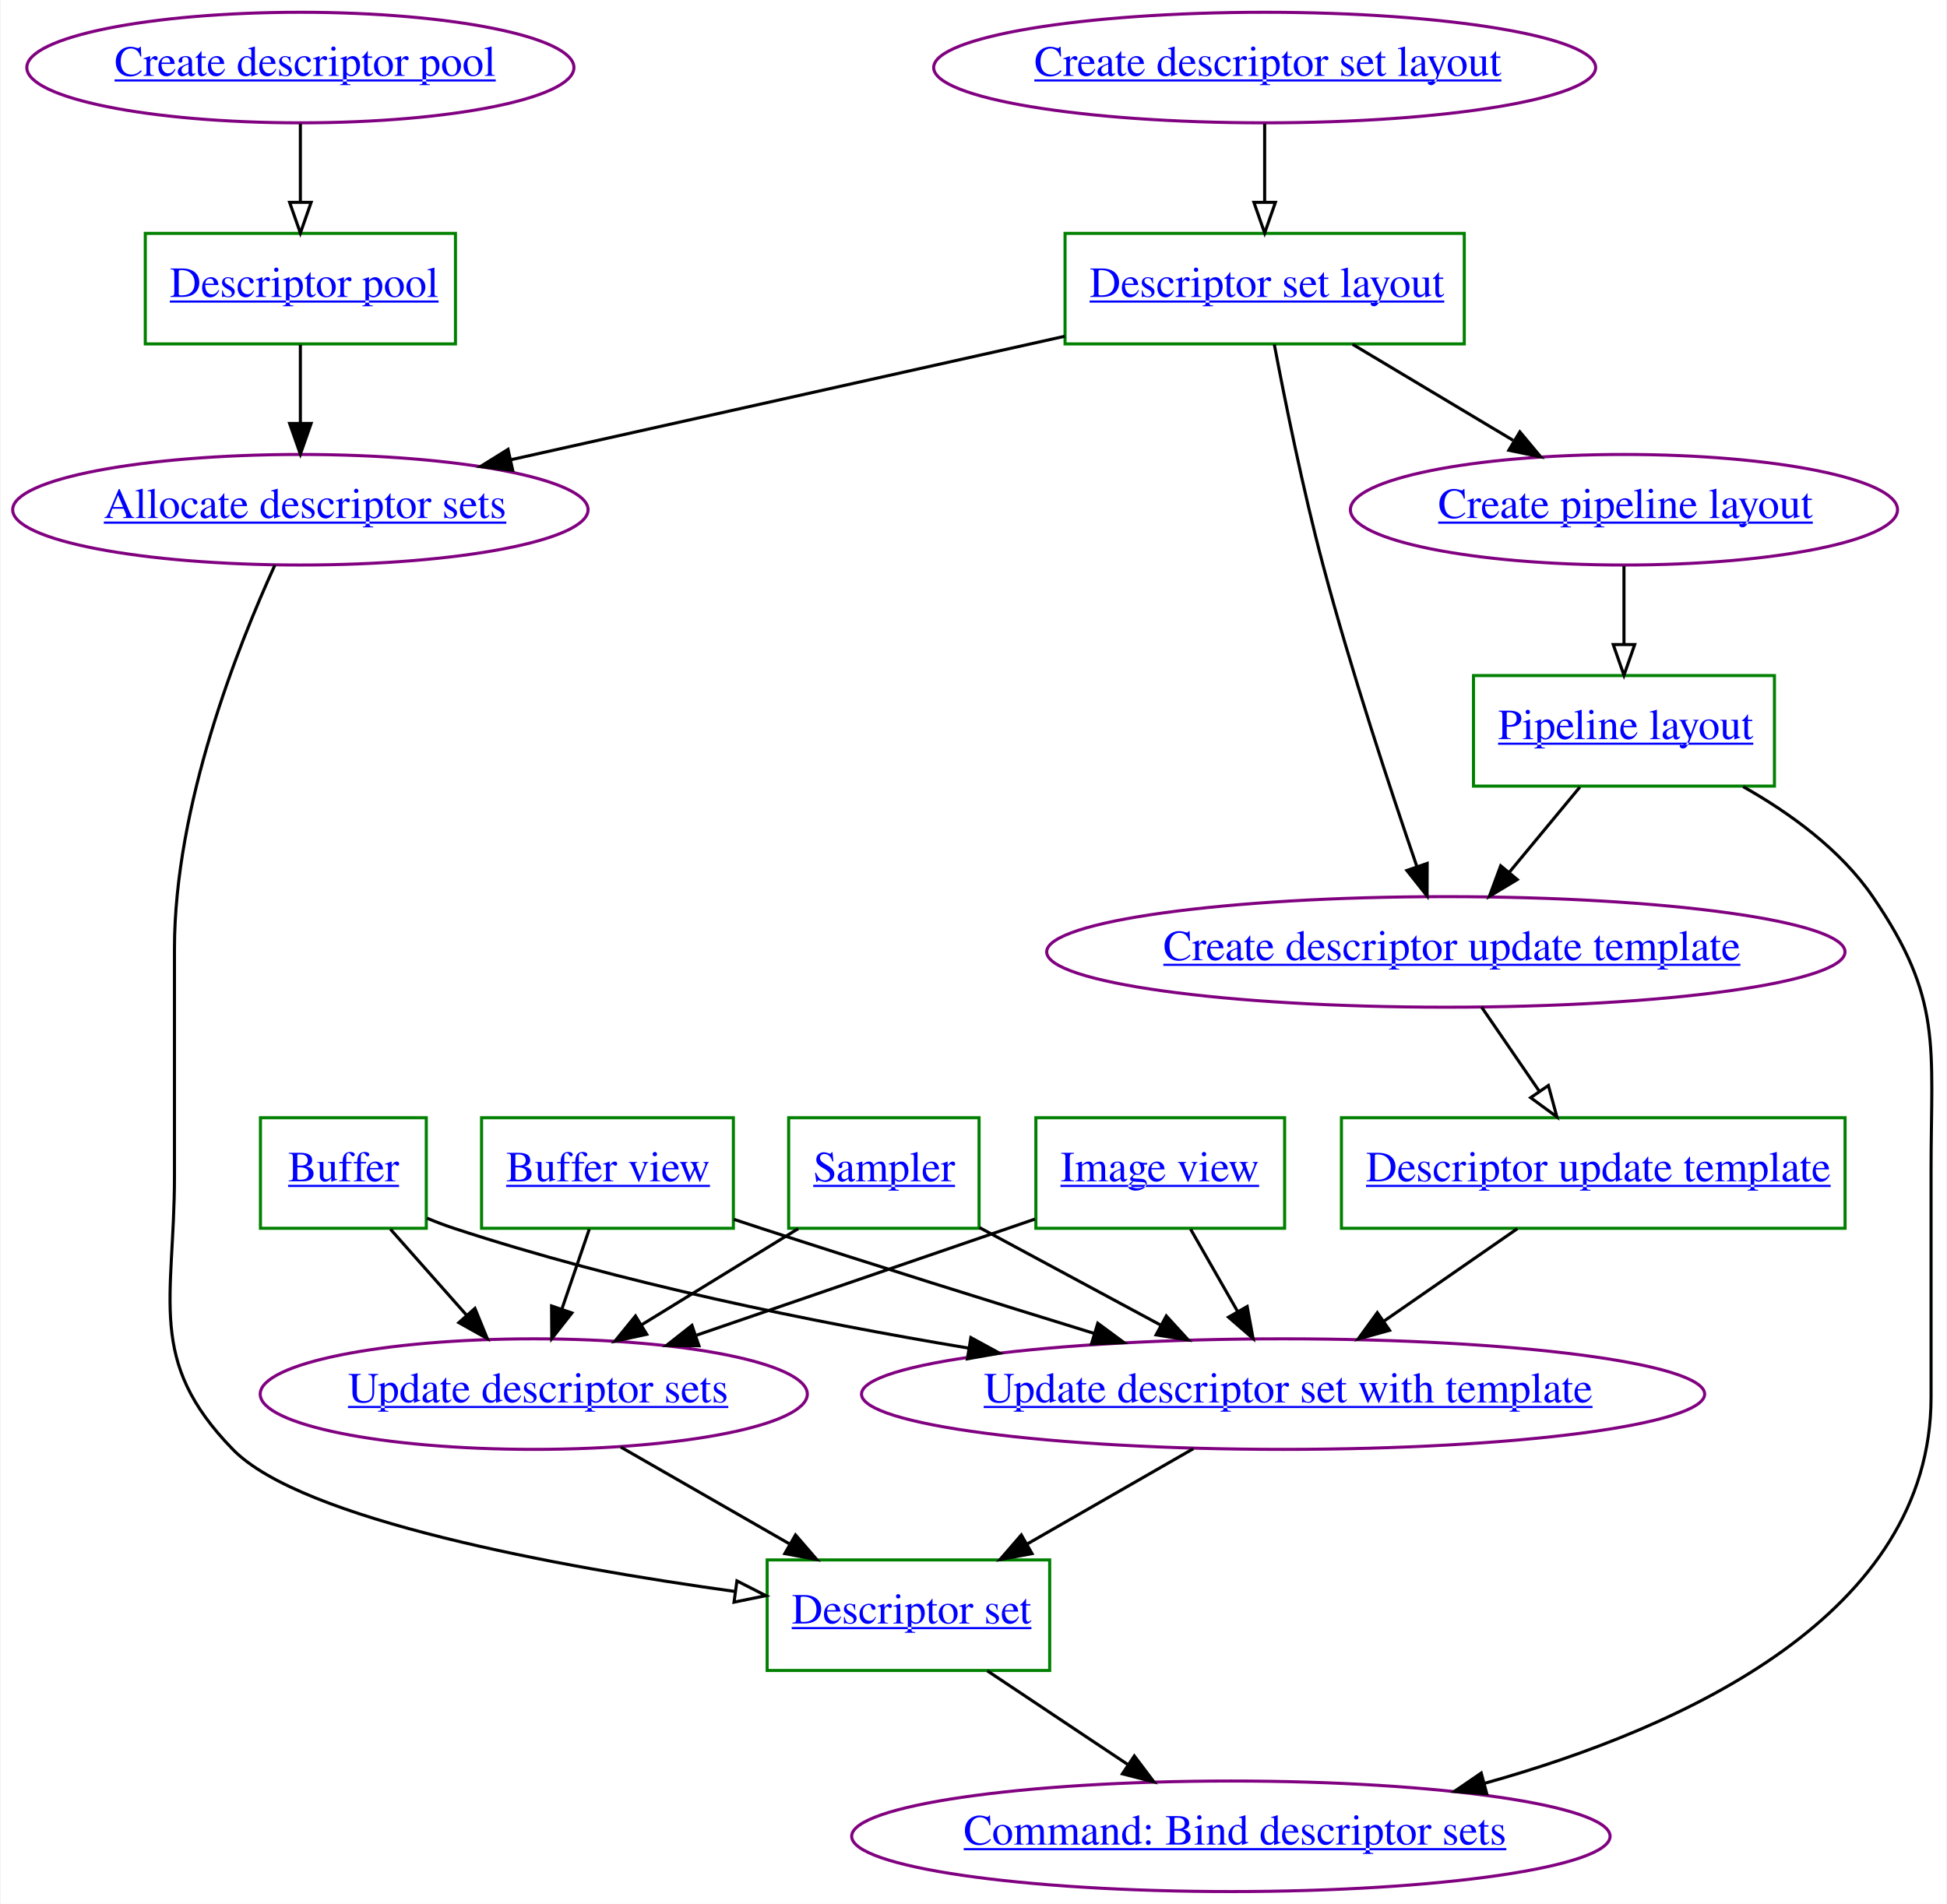
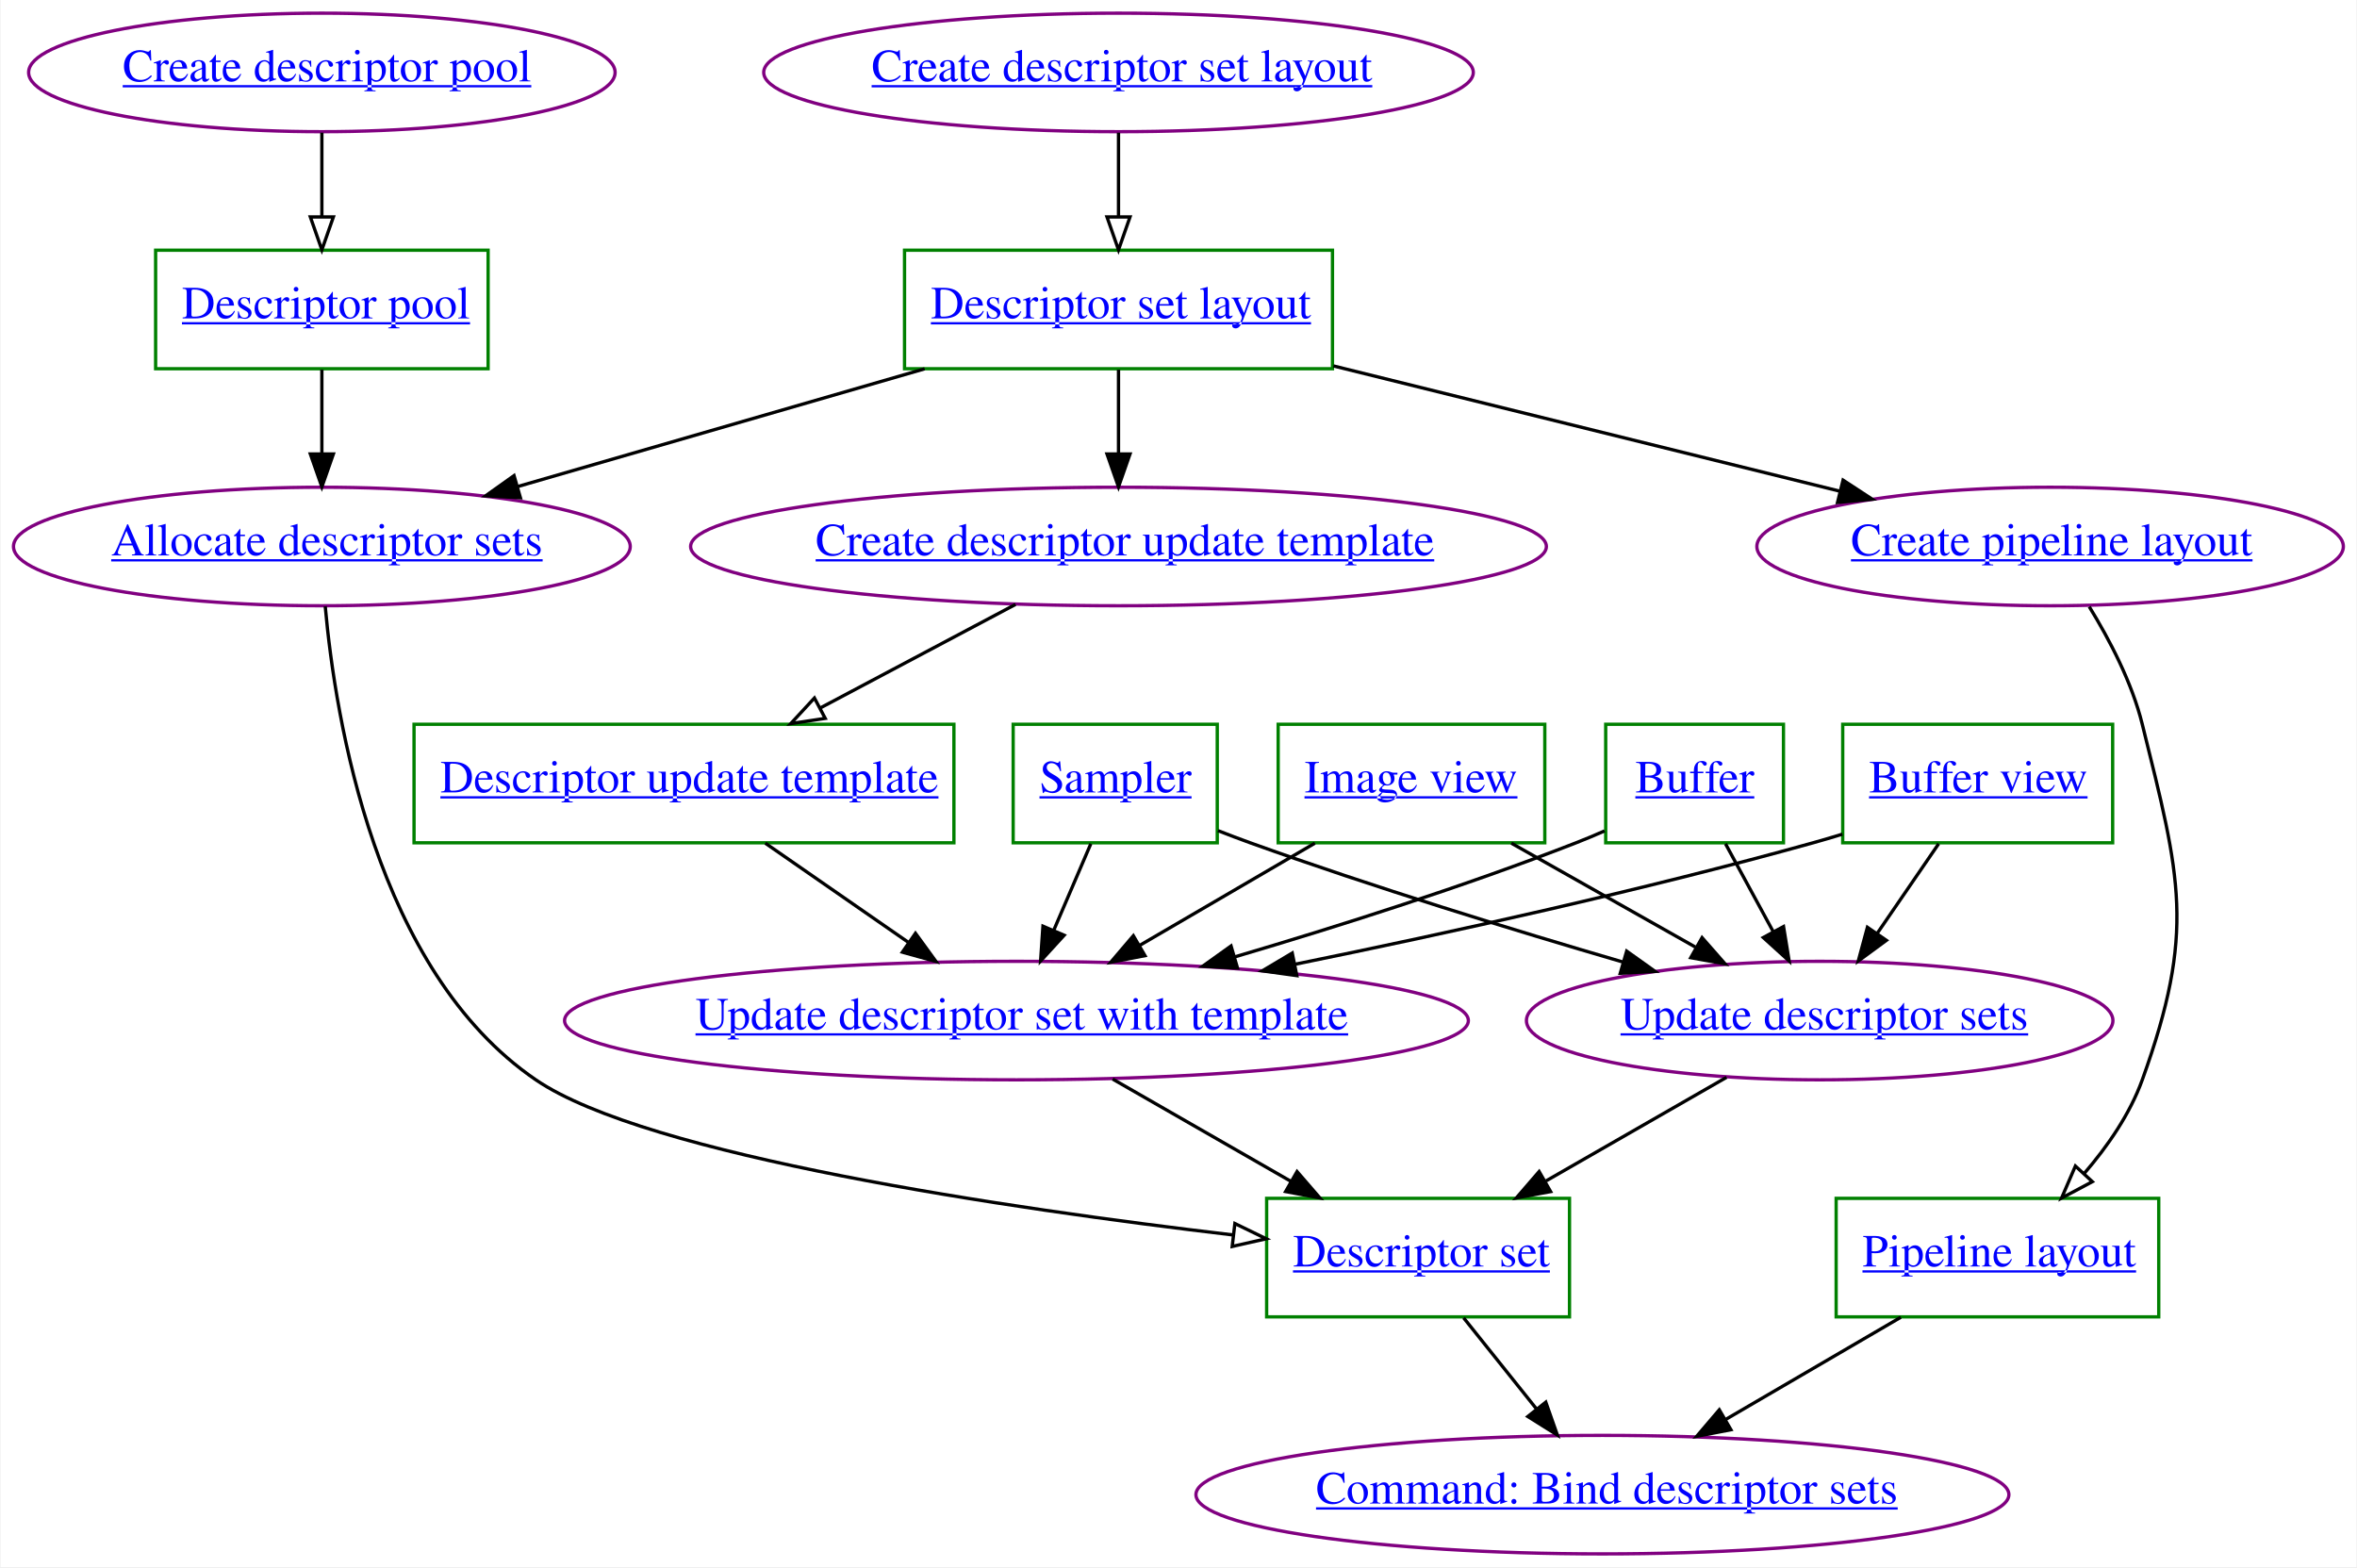
- <svg xmlns="http://www.w3.org/2000/svg" xmlns:xlink="http://www.w3.org/1999/xlink" width="634pt" height="620pt" viewBox="0.00 0.00 633.56 620.00">
-   <g id="graph0" class="graph" transform="scale(1 1) rotate(0) translate(4 616)">
-     <polygon fill="white" stroke="transparent" points="-4,4 -4,-616 629.56,-616 629.56,4 -4,4" />
+ <svg xmlns="http://www.w3.org/2000/svg" xmlns:xlink="http://www.w3.org/1999/xlink" width="716pt" height="476pt" viewBox="0.00 0.00 715.63 476.00">
+   <g id="graph0" class="graph" transform="scale(1 1) rotate(0) translate(4 472)">
+     <polygon fill="white" stroke="transparent" points="-4,4 -4,-472 711.63,-472 711.63,4 -4,4" />
    <g id="node1" class="node">
      <g id="a_node1">
        <a xlink:href="https://www.khronos.org/registry/vulkan/specs/1.2-extensions/man/html/VkDescriptorSet.html" xlink:title="VkDescriptorSet">
-           <polygon fill="none" stroke="green" points="337.59,-108 245.59,-108 245.59,-72 337.59,-72 337.59,-108" />
-           <text text-anchor="start" x="253.59" y="-87.3" font-family="Times,serif" text-decoration="underline" font-size="14.00" fill="blue">Descriptor set</text>
+           <polygon fill="none" stroke="green" points="472.59,-108 380.59,-108 380.59,-72 472.59,-72 472.59,-108" />
+           <text text-anchor="start" x="388.59" y="-87.3" font-family="Times,serif" text-decoration="underline" font-size="14.00" fill="blue">Descriptor set</text>
        </a>
      </g>
    </g>
    <g id="node17" class="node">
      <g id="a_node17">
        <a xlink:href="https://www.khronos.org/registry/vulkan/specs/1.2-extensions/man/html/vkCmdBindDescriptorSets.html" xlink:title="vkCmdBindDescriptorSets()">
-           <ellipse fill="none" stroke="purple" cx="396.59" cy="-18" rx="123.48" ry="18" />
-           <text text-anchor="start" x="309.59" y="-15.3" font-family="Times,serif" text-decoration="underline" font-size="14.00" fill="blue">Command: Bind descriptor sets</text>
-         </a>
-       </g>
-     </g>
-     <g id="edge23" class="edge">
-       <path fill="none" stroke="black" d="M317.28,-71.88C331.08,-62.67 348.27,-51.22 363.11,-41.32" />
-       <polygon fill="black" stroke="black" points="365.15,-44.16 371.53,-35.71 361.27,-38.34 365.15,-44.16" />
+           <ellipse fill="none" stroke="purple" cx="482.59" cy="-18" rx="123.48" ry="18" />
+           <text text-anchor="start" x="395.59" y="-15.3" font-family="Times,serif" text-decoration="underline" font-size="14.00" fill="blue">Command: Bind descriptor sets</text>
+         </a>
+       </g>
+     </g>
+     <g id="edge22" class="edge">
+       <path fill="none" stroke="black" d="M440.43,-71.7C447.08,-63.39 455.17,-53.28 462.48,-44.14" />
+       <polygon fill="black" stroke="black" points="465.39,-46.1 468.91,-36.1 459.93,-41.73 465.39,-46.1" />
    </g>
    <g id="node2" class="node">
      <g id="a_node2">
        <a xlink:href="https://www.khronos.org/registry/vulkan/specs/1.2-extensions/man/html/VkDescriptorPool.html" xlink:title="VkDescriptorPool">
-           <polygon fill="none" stroke="green" points="144.09,-540 43.09,-540 43.09,-504 144.09,-504 144.09,-540" />
-           <text text-anchor="start" x="51.09" y="-519.3" font-family="Times,serif" text-decoration="underline" font-size="14.00" fill="blue">Descriptor pool</text>
+           <polygon fill="none" stroke="green" points="144.09,-396 43.09,-396 43.09,-360 144.09,-360 144.09,-396" />
+           <text text-anchor="start" x="51.09" y="-375.3" font-family="Times,serif" text-decoration="underline" font-size="14.00" fill="blue">Descriptor pool</text>
        </a>
      </g>
    </g>
    <g id="node11" class="node">
      <g id="a_node11">
        <a xlink:href="https://www.khronos.org/registry/vulkan/specs/1.2-extensions/man/html/vkAllocateDescriptorSets.html" xlink:title="vkAllocateDescriptorSets()">
-           <ellipse fill="none" stroke="purple" cx="93.59" cy="-450" rx="93.68" ry="18" />
-           <text text-anchor="start" x="29.59" y="-447.3" font-family="Times,serif" text-decoration="underline" font-size="14.00" fill="blue">Allocate descriptor sets</text>
+           <ellipse fill="none" stroke="purple" cx="93.59" cy="-306" rx="93.68" ry="18" />
+           <text text-anchor="start" x="29.59" y="-303.3" font-family="Times,serif" text-decoration="underline" font-size="14.00" fill="blue">Allocate descriptor sets</text>
        </a>
      </g>
    </g>
    <g id="edge2" class="edge">
-       <path fill="none" stroke="black" d="M93.59,-503.7C93.59,-495.98 93.59,-486.71 93.59,-478.11" />
-       <polygon fill="black" stroke="black" points="97.09,-478.1 93.59,-468.1 90.09,-478.1 97.09,-478.1" />
+       <path fill="none" stroke="black" d="M93.59,-359.7C93.59,-351.98 93.59,-342.71 93.59,-334.11" />
+       <polygon fill="black" stroke="black" points="97.09,-334.1 93.59,-324.1 90.09,-334.1 97.09,-334.1" />
    </g>
    <g id="node3" class="node">
      <g id="a_node3">
        <a xlink:href="https://www.khronos.org/registry/vulkan/specs/1.2-extensions/man/html/VkDescriptorSetLayout.html" xlink:title="VkDescriptorSetLayout">
-           <polygon fill="none" stroke="green" points="472.59,-540 342.59,-540 342.59,-504 472.59,-504 472.59,-540" />
-           <text text-anchor="start" x="350.59" y="-519.3" font-family="Times,serif" text-decoration="underline" font-size="14.00" fill="blue">Descriptor set layout</text>
+           <polygon fill="none" stroke="green" points="400.59,-396 270.59,-396 270.59,-360 400.59,-360 400.59,-396" />
+           <text text-anchor="start" x="278.59" y="-375.3" font-family="Times,serif" text-decoration="underline" font-size="14.00" fill="blue">Descriptor set layout</text>
        </a>
      </g>
    </g>
    <g id="edge4" class="edge">
-       <path fill="none" stroke="black" d="M342.53,-506.5C289.77,-494.73 215.62,-478.2 161.98,-466.25" />
-       <polygon fill="black" stroke="black" points="162.74,-462.83 152.22,-464.07 161.21,-469.66 162.74,-462.83" />
+       <path fill="none" stroke="black" d="M276.7,-359.97C239.2,-349.12 190.78,-335.11 153.15,-324.23" />
+       <polygon fill="black" stroke="black" points="153.91,-320.8 143.33,-321.39 151.97,-327.53 153.91,-320.8" />
    </g>
    <g id="node15" class="node">
      <g id="a_node15">
        <a xlink:href="https://www.khronos.org/registry/vulkan/specs/1.2-extensions/man/html/vkCreatePipelineLayout.html" xlink:title="vkCreatePipelineLayout()">
-           <ellipse fill="none" stroke="purple" cx="524.59" cy="-450" rx="89.08" ry="18" />
-           <text text-anchor="start" x="464.09" y="-447.3" font-family="Times,serif" text-decoration="underline" font-size="14.00" fill="blue">Create pipeline layout</text>
-         </a>
-       </g>
-     </g>
-     <g id="edge20" class="edge">
-       <path fill="none" stroke="black" d="M436.21,-503.88C451.97,-494.45 471.67,-482.66 488.48,-472.61" />
-       <polygon fill="black" stroke="black" points="490.69,-475.36 497.47,-467.23 487.09,-469.36 490.69,-475.36" />
+           <ellipse fill="none" stroke="purple" cx="618.59" cy="-306" rx="89.08" ry="18" />
+           <text text-anchor="start" x="558.09" y="-303.3" font-family="Times,serif" text-decoration="underline" font-size="14.00" fill="blue">Create pipeline layout</text>
+         </a>
+       </g>
+     </g>
+     <g id="edge19" class="edge">
+       <path fill="none" stroke="black" d="M400.87,-360.85C447.1,-349.42 508.81,-334.15 554.72,-322.8" />
+       <polygon fill="black" stroke="black" points="555.69,-326.16 564.56,-320.36 554.01,-319.37 555.69,-326.16" />
    </g>
    <g id="node16" class="node">
      <g id="a_node16">
        <a xlink:href="https://www.khronos.org/registry/vulkan/specs/1.2-extensions/man/html/vkCreateDescriptorUpdateTemplate.html" xlink:title="vkCreateDescriptorUpdateTemplate()">
-           <ellipse fill="none" stroke="purple" cx="466.59" cy="-306" rx="129.98" ry="18" />
-           <text text-anchor="start" x="374.59" y="-303.3" font-family="Times,serif" text-decoration="underline" font-size="14.00" fill="blue">Create descriptor update template</text>
+           <ellipse fill="none" stroke="purple" cx="335.59" cy="-306" rx="129.98" ry="18" />
+           <text text-anchor="start" x="243.59" y="-303.3" font-family="Times,serif" text-decoration="underline" font-size="14.00" fill="blue">Create descriptor update template</text>
        </a>
      </g>
    </g>
    <g id="edge15" class="edge">
-       <path fill="none" stroke="black" d="M410.73,-503.82C414.15,-485.8 420.01,-456.73 426.59,-432 435.7,-397.75 448.51,-358.96 457.16,-333.8" />
-       <polygon fill="black" stroke="black" points="460.51,-334.82 460.48,-324.23 453.9,-332.53 460.51,-334.82" />
+       <path fill="none" stroke="black" d="M335.59,-359.7C335.59,-351.98 335.59,-342.71 335.59,-334.11" />
+       <polygon fill="black" stroke="black" points="339.09,-334.1 335.59,-324.1 332.09,-334.1 339.09,-334.1" />
    </g>
    <g id="node4" class="node">
      <g id="a_node4">
        <a xlink:href="https://www.khronos.org/registry/vulkan/specs/1.2-extensions/man/html/VkPipelineLayout.html" xlink:title="VkPipelineLayout">
-           <polygon fill="none" stroke="green" points="573.59,-396 475.59,-396 475.59,-360 573.59,-360 573.59,-396" />
-           <text text-anchor="start" x="483.59" y="-375.3" font-family="Times,serif" text-decoration="underline" font-size="14.00" fill="blue">Pipeline layout</text>
-         </a>
-       </g>
-     </g>
-     <g id="edge16" class="edge">
-       <path fill="none" stroke="black" d="M510.25,-359.7C503.3,-351.3 494.82,-341.07 487.19,-331.86" />
-       <polygon fill="black" stroke="black" points="489.84,-329.57 480.76,-324.1 484.45,-334.04 489.84,-329.57" />
-     </g>
-     <g id="edge22" class="edge">
-       <path fill="none" stroke="black" d="M563.38,-359.83C578.72,-351.18 595.14,-339.25 605.59,-324 628.46,-290.64 624.59,-275.45 624.59,-235 624.59,-235 624.59,-235 624.59,-161 624.59,-90.25 544.52,-53.49 479.28,-35.27" />
-       <polygon fill="black" stroke="black" points="479.92,-31.82 469.36,-32.61 478.11,-38.59 479.92,-31.82" />
+           <polygon fill="none" stroke="green" points="651.59,-108 553.59,-108 553.59,-72 651.59,-72 651.59,-108" />
+           <text text-anchor="start" x="561.59" y="-87.3" font-family="Times,serif" text-decoration="underline" font-size="14.00" fill="blue">Pipeline layout</text>
+         </a>
+       </g>
+     </g>
+     <g id="edge21" class="edge">
+       <path fill="none" stroke="black" d="M573.24,-71.88C557.16,-62.5 537.08,-50.79 519.91,-40.77" />
+       <polygon fill="black" stroke="black" points="521.63,-37.72 511.23,-35.71 518.1,-43.77 521.63,-37.72" />
    </g>
    <g id="node5" class="node">
      <g id="a_node5">
        <a xlink:href="https://www.khronos.org/registry/vulkan/specs/1.2-extensions/man/html/VkDescriptorUpdateTemplate.html" xlink:title="VkDescriptorUpdateTemplate">
-           <polygon fill="none" stroke="green" points="596.59,-252 432.59,-252 432.59,-216 596.59,-216 596.59,-252" />
-           <text text-anchor="start" x="440.59" y="-231.3" font-family="Times,serif" text-decoration="underline" font-size="14.00" fill="blue">Descriptor update template</text>
+           <polygon fill="none" stroke="green" points="285.59,-252 121.59,-252 121.59,-216 285.59,-216 285.59,-252" />
+           <text text-anchor="start" x="129.59" y="-231.3" font-family="Times,serif" text-decoration="underline" font-size="14.00" fill="blue">Descriptor update template</text>
        </a>
      </g>
    </g>
    <g id="node14" class="node">
      <g id="a_node14">
        <a xlink:href="https://www.khronos.org/registry/vulkan/specs/1.2-extensions/man/html/vkUpdateDescriptorSetWithTemplate.html" xlink:title="vkUpdateDescriptorSetWithTemplate()">
-           <ellipse fill="none" stroke="purple" cx="413.59" cy="-162" rx="137.28" ry="18" />
-           <text text-anchor="start" x="316.09" y="-159.3" font-family="Times,serif" text-decoration="underline" font-size="14.00" fill="blue">Update descriptor set with template</text>
-         </a>
-       </g>
-     </g>
-     <g id="edge18" class="edge">
-       <path fill="none" stroke="black" d="M489.88,-215.88C476.83,-206.83 460.62,-195.6 446.51,-185.82" />
-       <polygon fill="black" stroke="black" points="448.26,-182.77 438.04,-179.95 444.27,-188.52 448.26,-182.77" />
+           <ellipse fill="none" stroke="purple" cx="304.59" cy="-162" rx="137.28" ry="18" />
+           <text text-anchor="start" x="207.09" y="-159.3" font-family="Times,serif" text-decoration="underline" font-size="14.00" fill="blue">Update descriptor set with template</text>
+         </a>
+       </g>
+     </g>
+     <g id="edge17" class="edge">
+       <path fill="none" stroke="black" d="M228.3,-215.88C241.36,-206.83 257.56,-195.6 271.67,-185.82" />
+       <polygon fill="black" stroke="black" points="273.91,-188.52 280.14,-179.95 269.93,-182.77 273.91,-188.52" />
    </g>
    <g id="node6" class="node">
      <g id="a_node6">
        <a xlink:href="https://www.khronos.org/registry/vulkan/specs/1.2-extensions/man/html/VkBuffer.html" xlink:title="VkBuffer">
-           <polygon fill="none" stroke="green" points="134.59,-252 80.59,-252 80.59,-216 134.59,-216 134.59,-252" />
-           <text text-anchor="start" x="89.59" y="-231.3" font-family="Times,serif" text-decoration="underline" font-size="14.00" fill="blue">Buffer</text>
+           <polygon fill="none" stroke="green" points="537.59,-252 483.59,-252 483.59,-216 537.59,-216 537.59,-252" />
+           <text text-anchor="start" x="492.59" y="-231.3" font-family="Times,serif" text-decoration="underline" font-size="14.00" fill="blue">Buffer</text>
        </a>
      </g>
    </g>
    <g id="node13" class="node">
      <g id="a_node13">
        <a xlink:href="https://www.khronos.org/registry/vulkan/specs/1.2-extensions/man/html/vkUpdateDescriptorSets.html" xlink:title="vkUpdateDescriptorSets()">
-           <ellipse fill="none" stroke="purple" cx="169.59" cy="-162" rx="89.08" ry="18" />
-           <text text-anchor="start" x="109.09" y="-159.3" font-family="Times,serif" text-decoration="underline" font-size="14.00" fill="blue">Update descriptor sets</text>
+           <ellipse fill="none" stroke="purple" cx="548.59" cy="-162" rx="89.08" ry="18" />
+           <text text-anchor="start" x="488.09" y="-159.3" font-family="Times,serif" text-decoration="underline" font-size="14.00" fill="blue">Update descriptor sets</text>
        </a>
      </g>
    </g>
    <g id="edge6" class="edge">
-       <path fill="none" stroke="black" d="M122.92,-215.7C130.35,-207.3 139.41,-197.07 147.57,-187.86" />
-       <polygon fill="black" stroke="black" points="150.43,-189.91 154.44,-180.1 145.19,-185.27 150.43,-189.91" />
+       <path fill="none" stroke="black" d="M519.98,-215.7C524.36,-207.64 529.65,-197.89 534.49,-188.98" />
+       <polygon fill="black" stroke="black" points="537.61,-190.56 539.31,-180.1 531.46,-187.22 537.61,-190.56" />
    </g>
    <g id="edge10" class="edge">
-       <path fill="none" stroke="black" d="M134.82,-219.29C137.74,-218.07 140.7,-216.95 143.59,-216 197.73,-198.21 260.04,-185.49 311.16,-176.98" />
-       <polygon fill="black" stroke="black" points="311.92,-180.4 321.23,-175.33 310.79,-173.49 311.92,-180.4" />
+       <path fill="none" stroke="black" d="M483.25,-219.61C480.35,-218.33 477.43,-217.1 474.59,-216 440.92,-202.87 402.55,-190.68 370.79,-181.31" />
+       <polygon fill="black" stroke="black" points="371.74,-177.94 361.16,-178.5 369.78,-184.66 371.74,-177.94" />
    </g>
    <g id="node7" class="node">
      <g id="a_node7">
        <a xlink:href="https://www.khronos.org/registry/vulkan/specs/1.2-extensions/man/html/VkBufferView.html" xlink:title="VkBufferView">
-           <polygon fill="none" stroke="green" points="234.59,-252 152.59,-252 152.59,-216 234.59,-216 234.59,-252" />
-           <text text-anchor="start" x="160.59" y="-231.3" font-family="Times,serif" text-decoration="underline" font-size="14.00" fill="blue">Buffer view</text>
+           <polygon fill="none" stroke="green" points="637.59,-252 555.59,-252 555.59,-216 637.59,-216 637.59,-252" />
+           <text text-anchor="start" x="563.59" y="-231.3" font-family="Times,serif" text-decoration="underline" font-size="14.00" fill="blue">Buffer view</text>
        </a>
      </g>
    </g>
    <g id="edge7" class="edge">
-       <path fill="none" stroke="black" d="M187.66,-215.7C184.99,-207.9 181.77,-198.51 178.79,-189.83" />
-       <polygon fill="black" stroke="black" points="182.01,-188.43 175.46,-180.1 175.39,-190.7 182.01,-188.43" />
+       <path fill="none" stroke="black" d="M584.73,-215.7C579.09,-207.47 572.24,-197.48 566.02,-188.42" />
+       <polygon fill="black" stroke="black" points="568.86,-186.37 560.32,-180.1 563.09,-190.33 568.86,-186.37" />
    </g>
    <g id="edge11" class="edge">
-       <path fill="none" stroke="black" d="M234.76,-218.91C237.75,-217.92 240.71,-216.94 243.59,-216 279.42,-204.33 319.67,-191.75 352.01,-181.78" />
-       <polygon fill="black" stroke="black" points="353.25,-185.07 361.78,-178.78 351.19,-178.37 353.25,-185.07" />
+       <path fill="none" stroke="black" d="M555.5,-218.62C552.5,-217.7 549.51,-216.81 546.59,-216 494.87,-201.59 436.04,-188.63 389.34,-179.13" />
+       <polygon fill="black" stroke="black" points="389.76,-175.65 379.26,-177.1 388.37,-182.51 389.76,-175.65" />
    </g>
    <g id="node8" class="node">
      <g id="a_node8">
        <a xlink:href="https://www.khronos.org/registry/vulkan/specs/1.2-extensions/man/html/VkSampler.html" xlink:title="VkSampler">
-           <polygon fill="none" stroke="green" points="314.59,-252 252.59,-252 252.59,-216 314.59,-216 314.59,-252" />
-           <text text-anchor="start" x="260.59" y="-231.3" font-family="Times,serif" text-decoration="underline" font-size="14.00" fill="blue">Sampler</text>
+           <polygon fill="none" stroke="green" points="365.59,-252 303.59,-252 303.59,-216 365.59,-216 365.59,-252" />
+           <text text-anchor="start" x="311.59" y="-231.3" font-family="Times,serif" text-decoration="underline" font-size="14.00" fill="blue">Sampler</text>
        </a>
      </g>
    </g>
    <g id="edge8" class="edge">
-       <path fill="none" stroke="black" d="M255.7,-215.88C240.35,-206.45 221.15,-194.66 204.78,-184.61" />
-       <polygon fill="black" stroke="black" points="206.37,-181.48 196.02,-179.23 202.71,-187.44 206.37,-181.48" />
+       <path fill="none" stroke="black" d="M365.81,-219.69C369.1,-218.4 372.4,-217.15 375.59,-216 412.85,-202.6 455.37,-189.55 488.92,-179.75" />
+       <polygon fill="black" stroke="black" points="489.96,-183.09 498.59,-176.94 488.01,-176.37 489.96,-183.09" />
    </g>
    <g id="edge12" class="edge">
-       <path fill="none" stroke="black" d="M314.73,-216.23C332.42,-206.71 354.75,-194.69 373.71,-184.48" />
-       <polygon fill="black" stroke="black" points="375.56,-187.45 382.71,-179.63 372.24,-181.29 375.56,-187.45" />
+       <path fill="none" stroke="black" d="M327.18,-215.7C323.8,-207.81 319.72,-198.3 315.97,-189.55" />
+       <polygon fill="black" stroke="black" points="319.08,-187.92 311.92,-180.1 312.64,-190.67 319.08,-187.92" />
    </g>
    <g id="node9" class="node">
      <g id="a_node9">
        <a xlink:href="https://www.khronos.org/registry/vulkan/specs/1.2-extensions/man/html/VkImageView.html" xlink:title="VkImageView">
-           <polygon fill="none" stroke="green" points="414.09,-252 333.09,-252 333.09,-216 414.09,-216 414.09,-252" />
-           <text text-anchor="start" x="341.09" y="-231.3" font-family="Times,serif" text-decoration="underline" font-size="14.00" fill="blue">Image view</text>
+           <polygon fill="none" stroke="green" points="465.09,-252 384.09,-252 384.09,-216 465.09,-216 465.09,-252" />
+           <text text-anchor="start" x="392.09" y="-231.3" font-family="Times,serif" text-decoration="underline" font-size="14.00" fill="blue">Image view</text>
        </a>
      </g>
    </g>
    <g id="edge9" class="edge">
-       <path fill="none" stroke="black" d="M332.8,-219C301.16,-208.14 257.04,-193.01 222.66,-181.21" />
-       <polygon fill="black" stroke="black" points="223.37,-177.75 212.78,-177.82 221.1,-184.37 223.37,-177.75" />
+       <path fill="none" stroke="black" d="M454.93,-215.88C471.78,-206.36 492.89,-194.44 510.81,-184.33" />
+       <polygon fill="black" stroke="black" points="512.86,-187.19 519.85,-179.23 509.42,-181.09 512.86,-187.19" />
    </g>
    <g id="edge13" class="edge">
-       <path fill="none" stroke="black" d="M383.48,-215.7C388.08,-207.64 393.65,-197.89 398.74,-188.98" />
-       <polygon fill="black" stroke="black" points="401.9,-190.52 403.82,-180.1 395.82,-187.05 401.9,-190.52" />
+       <path fill="none" stroke="black" d="M395.24,-215.88C379.16,-206.5 359.08,-194.79 341.91,-184.77" />
+       <polygon fill="black" stroke="black" points="343.63,-181.72 333.23,-179.71 340.1,-187.77 343.63,-181.72" />
    </g>
    <g id="node10" class="node">
      <g id="a_node10">
        <a xlink:href="https://www.khronos.org/registry/vulkan/specs/1.2-extensions/man/html/vkCreateDescriptorPool.html" xlink:title="vkCreateDescriptorPool()">
-           <ellipse fill="none" stroke="purple" cx="93.59" cy="-594" rx="89.08" ry="18" />
-           <text text-anchor="start" x="33.09" y="-591.3" font-family="Times,serif" text-decoration="underline" font-size="14.00" fill="blue">Create descriptor pool</text>
+           <ellipse fill="none" stroke="purple" cx="93.59" cy="-450" rx="89.08" ry="18" />
+           <text text-anchor="start" x="33.09" y="-447.3" font-family="Times,serif" text-decoration="underline" font-size="14.00" fill="blue">Create descriptor pool</text>
        </a>
      </g>
    </g>
    <g id="edge1" class="edge">
-       <path fill="none" stroke="black" d="M93.59,-575.7C93.59,-567.98 93.59,-558.71 93.59,-550.11" />
-       <polygon fill="none" stroke="black" points="97.09,-550.1 93.59,-540.1 90.09,-550.1 97.09,-550.1" />
+       <path fill="none" stroke="black" d="M93.59,-431.7C93.59,-423.98 93.59,-414.71 93.59,-406.11" />
+       <polygon fill="none" stroke="black" points="97.09,-406.1 93.59,-396.1 90.09,-406.1 97.09,-406.1" />
    </g>
    <g id="edge5" class="edge">
-       <path fill="none" stroke="black" d="M85.29,-431.97C73.31,-405.77 52.59,-353.7 52.59,-307 52.59,-307 52.59,-307 52.59,-233 52.59,-192.55 43.37,-172.97 71.59,-144 94.03,-120.97 177.7,-105.72 235.14,-97.72" />
-       <polygon fill="none" stroke="black" points="235.75,-101.17 245.18,-96.36 234.8,-94.24 235.75,-101.17" />
+       <path fill="none" stroke="black" d="M94.61,-287.84C97.68,-253.59 109.91,-177.21 158.59,-144 192.36,-120.96 302.19,-104.91 370.32,-96.89" />
+       <polygon fill="none" stroke="black" points="370.94,-100.35 380.47,-95.72 370.13,-93.39 370.94,-100.35" />
    </g>
    <g id="node12" class="node">
      <g id="a_node12">
        <a xlink:href="https://www.khronos.org/registry/vulkan/specs/1.2-extensions/man/html/vkCreateDescriptorSetLayout.html" xlink:title="vkCreateDescriptorSetLayout()">
-           <ellipse fill="none" stroke="purple" cx="407.59" cy="-594" rx="107.78" ry="18" />
-           <text text-anchor="start" x="332.59" y="-591.3" font-family="Times,serif" text-decoration="underline" font-size="14.00" fill="blue">Create descriptor set layout</text>
+           <ellipse fill="none" stroke="purple" cx="335.59" cy="-450" rx="107.78" ry="18" />
+           <text text-anchor="start" x="260.59" y="-447.3" font-family="Times,serif" text-decoration="underline" font-size="14.00" fill="blue">Create descriptor set layout</text>
        </a>
      </g>
    </g>
    <g id="edge3" class="edge">
-       <path fill="none" stroke="black" d="M407.59,-575.7C407.59,-567.98 407.59,-558.71 407.59,-550.11" />
-       <polygon fill="none" stroke="black" points="411.09,-550.1 407.59,-540.1 404.09,-550.1 411.09,-550.1" />
+       <path fill="none" stroke="black" d="M335.59,-431.7C335.59,-423.98 335.59,-414.71 335.59,-406.11" />
+       <polygon fill="none" stroke="black" points="339.09,-406.1 335.59,-396.1 332.09,-406.1 339.09,-406.1" />
    </g>
    <g id="edge14" class="edge">
-       <path fill="none" stroke="black" d="M197.89,-144.76C214.19,-135.41 234.92,-123.52 252.74,-113.29" />
-       <polygon fill="black" stroke="black" points="254.82,-116.14 261.75,-108.12 251.33,-110.06 254.82,-116.14" />
-     </g>
-     <g id="edge19" class="edge">
-       <path fill="none" stroke="black" d="M384.37,-144.23C368.16,-134.93 347.8,-123.25 330.29,-113.2" />
-       <polygon fill="black" stroke="black" points="331.84,-110.06 321.42,-108.12 328.35,-116.13 331.84,-110.06" />
-     </g>
-     <g id="edge21" class="edge">
-       <path fill="none" stroke="black" d="M524.59,-431.7C524.59,-423.98 524.59,-414.71 524.59,-406.11" />
-       <polygon fill="none" stroke="black" points="528.09,-406.1 524.59,-396.1 521.09,-406.1 528.09,-406.1" />
-     </g>
-     <g id="edge17" class="edge">
-       <path fill="none" stroke="black" d="M478.21,-288.05C483.85,-279.84 490.73,-269.79 497,-260.66" />
-       <polygon fill="none" stroke="black" points="499.98,-262.5 502.75,-252.28 494.2,-258.54 499.98,-262.5" />
+       <path fill="none" stroke="black" d="M520.3,-144.76C503.99,-135.41 483.26,-123.52 465.45,-113.29" />
+       <polygon fill="black" stroke="black" points="466.85,-110.06 456.44,-108.12 463.37,-116.14 466.85,-110.06" />
+     </g>
+     <g id="edge18" class="edge">
+       <path fill="none" stroke="black" d="M333.81,-144.23C350.02,-134.93 370.38,-123.25 387.9,-113.2" />
+       <polygon fill="black" stroke="black" points="389.83,-116.13 396.76,-108.12 386.35,-110.06 389.83,-116.13" />
+     </g>
+     <g id="edge20" class="edge">
+       <path fill="none" stroke="black" d="M630.48,-287.72C636.6,-277.76 643.44,-264.73 646.59,-252 658.14,-205.41 662.89,-189.15 646.59,-144 642.84,-133.6 636.06,-123.8 628.92,-115.52" />
+       <polygon fill="none" stroke="black" points="631.42,-113.06 622.07,-108.08 626.27,-117.81 631.42,-113.06" />
+     </g>
+     <g id="edge16" class="edge">
+       <path fill="none" stroke="black" d="M304.31,-288.41C286.54,-278.99 264.08,-267.07 244.87,-256.89" />
+       <polygon fill="none" stroke="black" points="246.5,-253.79 236.03,-252.2 243.22,-259.98 246.5,-253.79" />
    </g>
  </g>
</svg>
